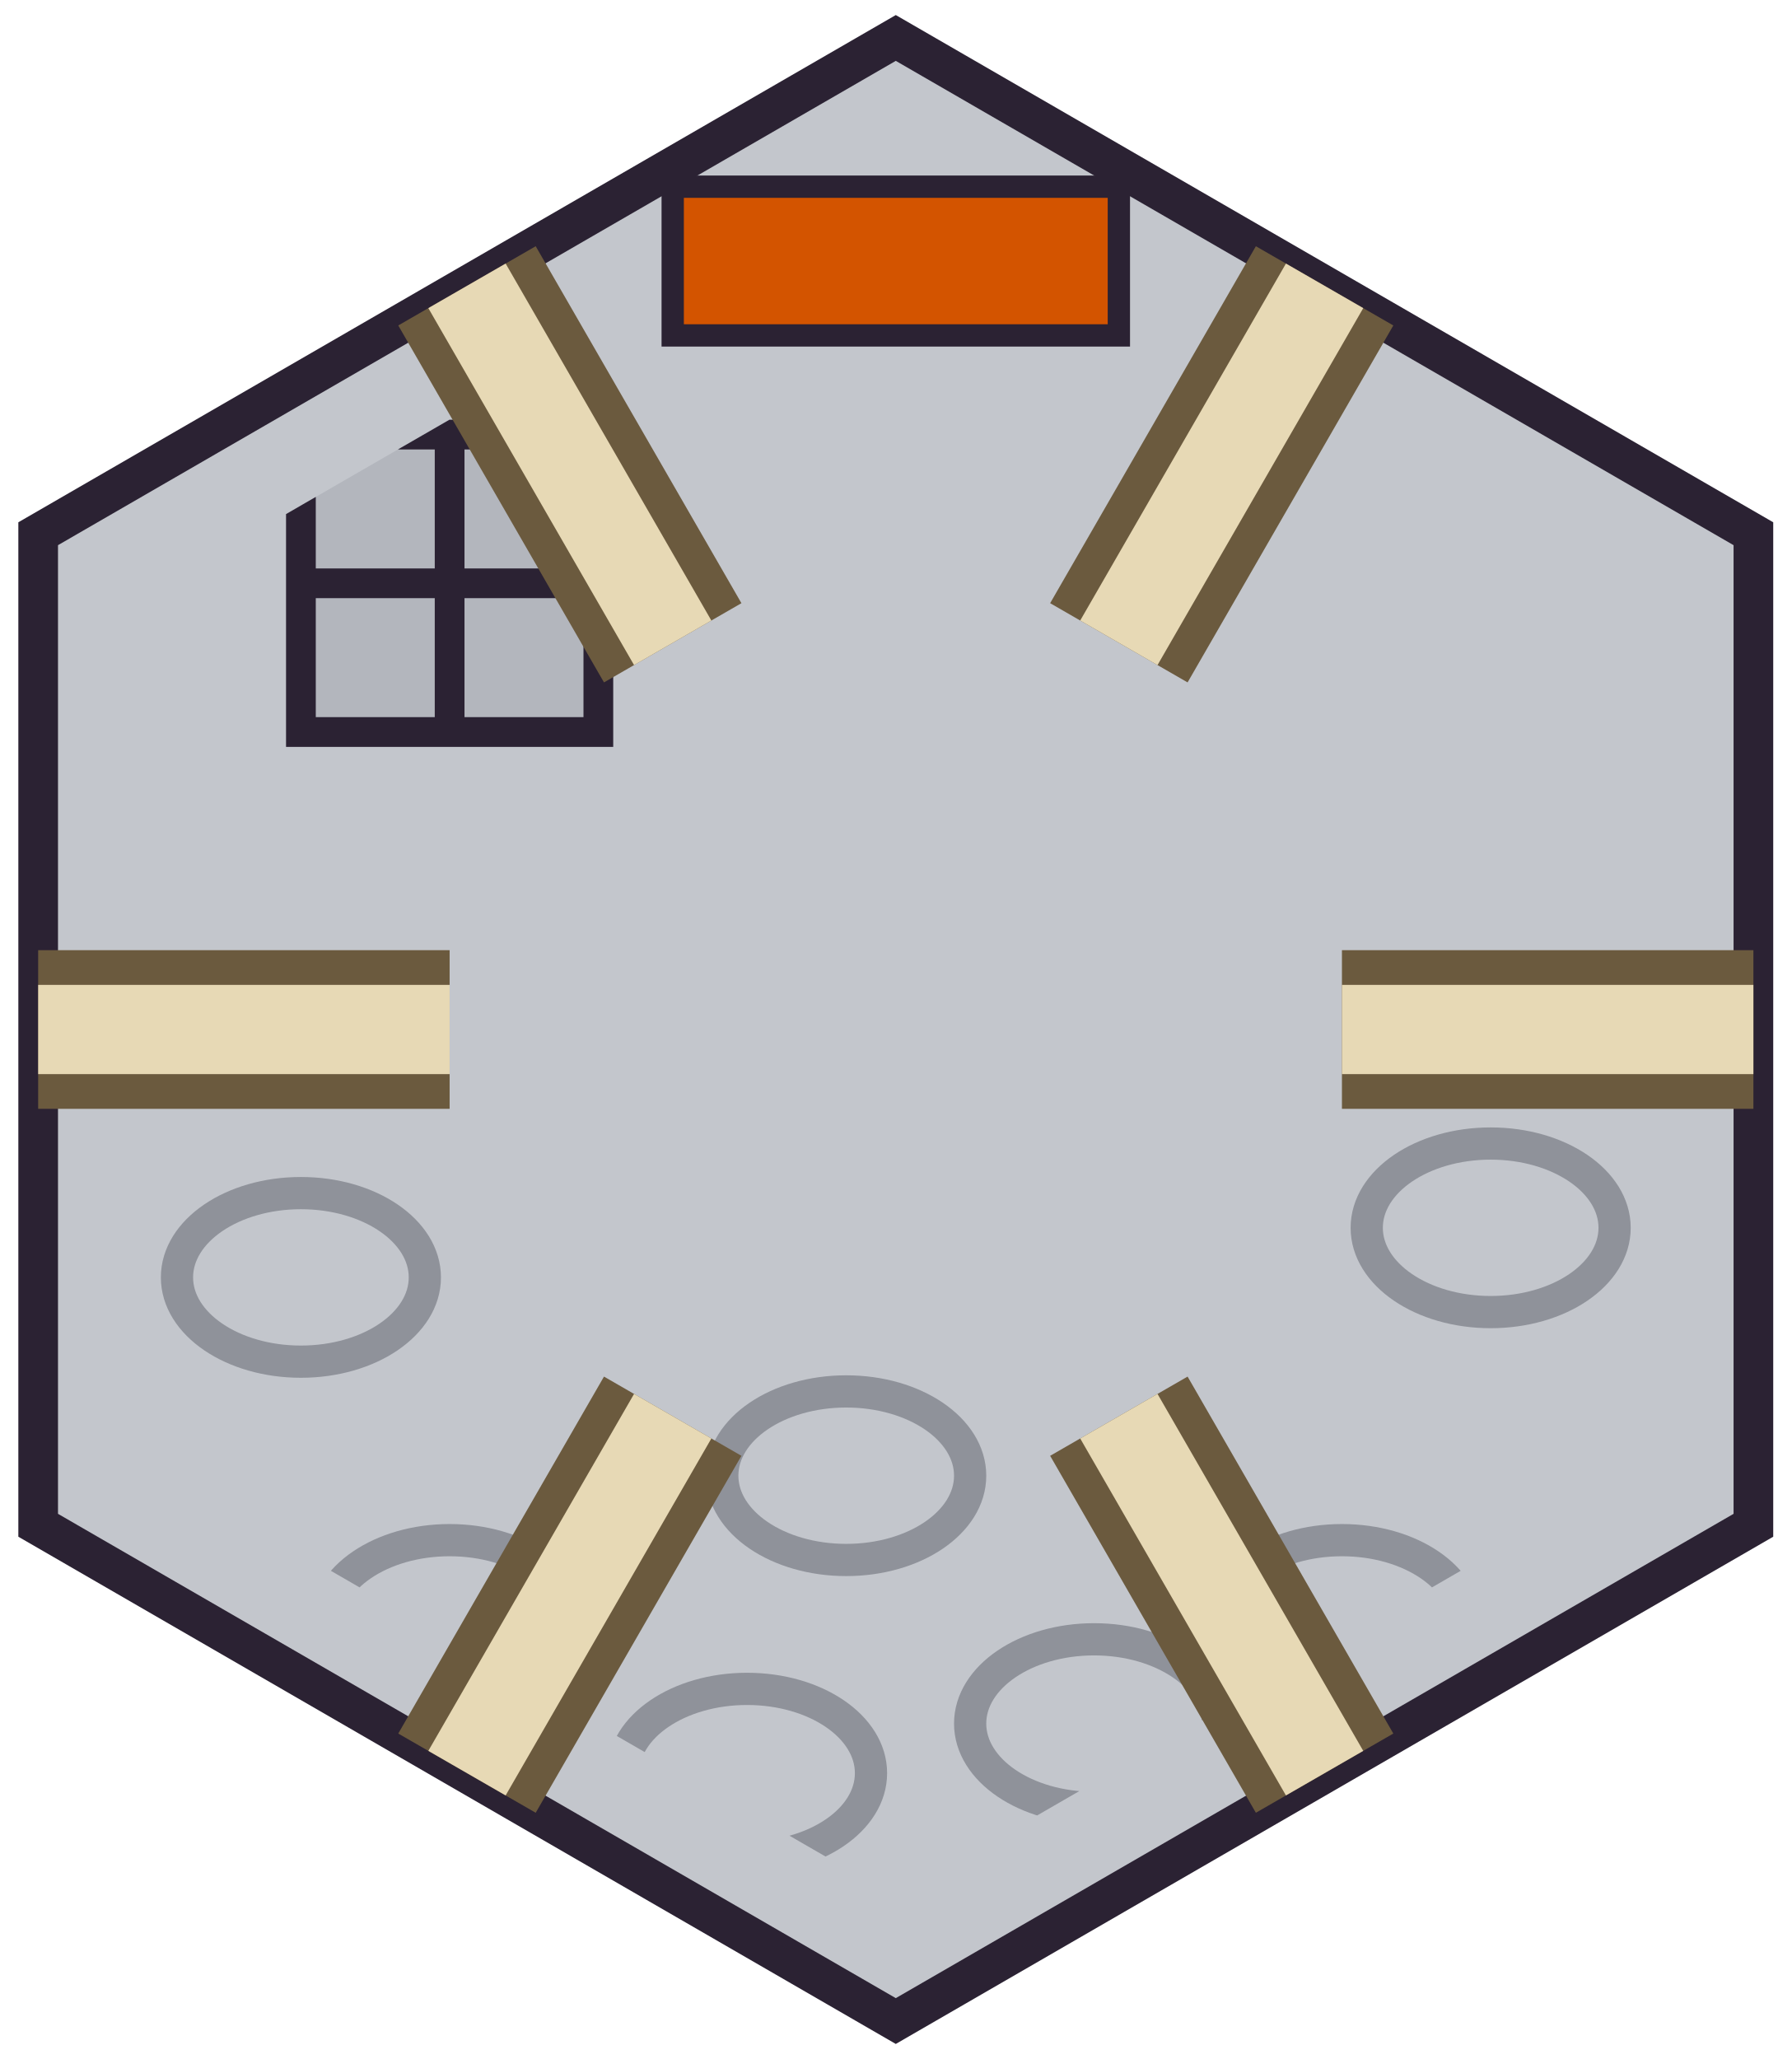
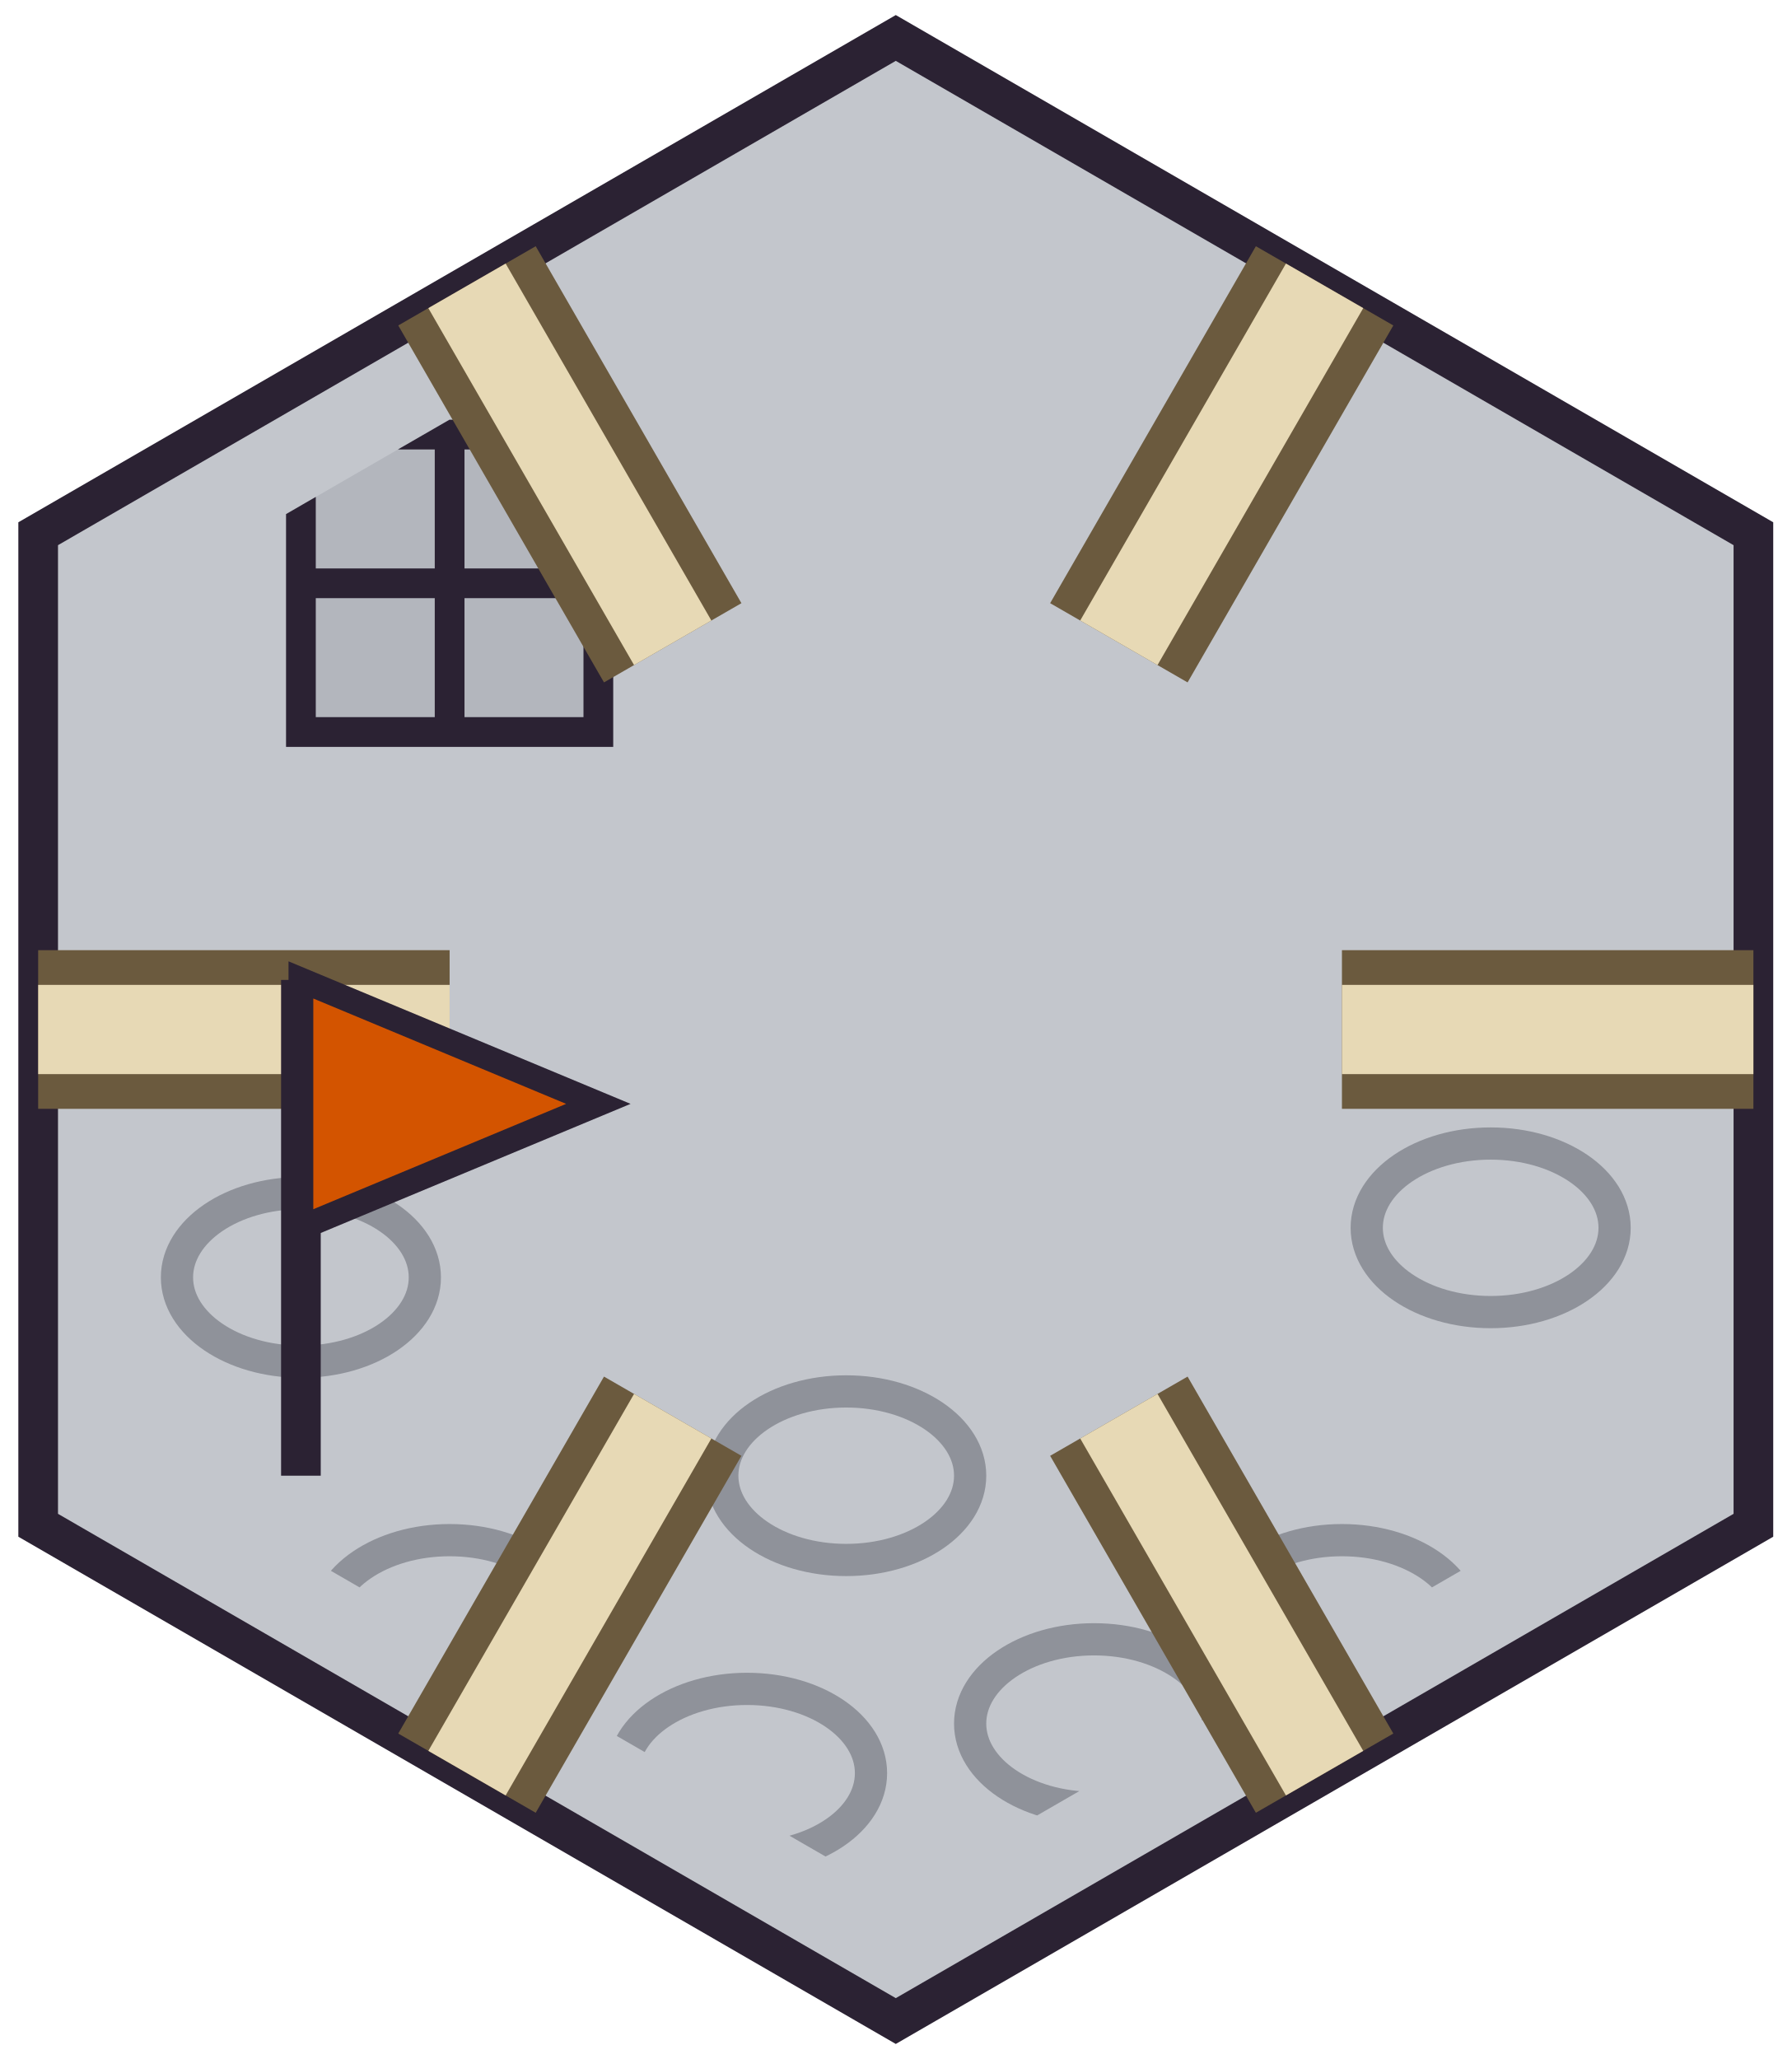
<svg xmlns="http://www.w3.org/2000/svg" viewBox="-36.14 -41.50 72.28 83.00" width="181" height="208" font-family="DejaVu Sans, Arial, sans-serif">
  <polygon points="34.6,20.0 0.0,40.0 -34.6,20.0 -34.6,-20.0 -0.0,-40.0 34.6,-20.0" fill="#c3c6cc" stroke="#2b2233" stroke-width="1.6" />
  <clipPath id="c_empty">
    <polygon points="30.3,17.5 0.0,35.0 -30.3,17.5 -30.3,-17.5 -0.0,-35.0 30.3,-17.5" />
  </clipPath>
  <g clip-path="url(#c_empty)">
    <ellipse cx="-18" cy="24" rx="5" ry="3.4" fill="none" stroke="#8f929a" stroke-width="1.3" />
    <ellipse cx="-6" cy="30" rx="5" ry="3.4" fill="none" stroke="#8f929a" stroke-width="1.3" />
    <ellipse cx="8" cy="28" rx="5" ry="3.4" fill="none" stroke="#8f929a" stroke-width="1.3" />
    <ellipse cx="18" cy="24" rx="5" ry="3.4" fill="none" stroke="#8f929a" stroke-width="1.3" />
    <ellipse cx="-24" cy="10" rx="5" ry="3.4" fill="none" stroke="#8f929a" stroke-width="1.3" />
    <ellipse cx="24" cy="8" rx="5" ry="3.4" fill="none" stroke="#8f929a" stroke-width="1.3" />
    <ellipse cx="-2" cy="18" rx="5" ry="3.4" fill="none" stroke="#8f929a" stroke-width="1.3" />
    <g stroke="#2b2233" stroke-width="1.2">
      <rect x="-24" y="-24" width="12" height="12" fill="#b3b6bd" />
      <path d="M-24 -18 h12 M-18 -24 v6 M-18 -12 v-6" fill="none" />
    </g>
  </g>
  <line x1="34.6" y1="0.0" x2="18.0" y2="0.0" stroke="#6b5a3e" stroke-width="6.4" />
  <line x1="34.6" y1="0.0" x2="18.0" y2="0.0" stroke="#e7d9b5" stroke-width="3.6" />
  <line x1="17.3" y1="-30.0" x2="9.0" y2="-15.6" stroke="#6b5a3e" stroke-width="6.4" />
  <line x1="17.3" y1="-30.0" x2="9.0" y2="-15.6" stroke="#e7d9b5" stroke-width="3.6" />
  <line x1="-17.3" y1="-30.0" x2="-9.0" y2="-15.6" stroke="#6b5a3e" stroke-width="6.4" />
  <line x1="-17.3" y1="-30.0" x2="-9.0" y2="-15.6" stroke="#e7d9b5" stroke-width="3.6" />
  <line x1="-34.6" y1="0.0" x2="-18.0" y2="0.0" stroke="#6b5a3e" stroke-width="6.4" />
  <line x1="-34.6" y1="0.0" x2="-18.0" y2="0.0" stroke="#e7d9b5" stroke-width="3.6" />
  <line x1="-17.3" y1="30.0" x2="-9.0" y2="15.6" stroke="#6b5a3e" stroke-width="6.4" />
  <line x1="-17.3" y1="30.0" x2="-9.0" y2="15.6" stroke="#e7d9b5" stroke-width="3.6" />
  <line x1="17.3" y1="30.0" x2="9.0" y2="15.6" stroke="#6b5a3e" stroke-width="6.4" />
  <line x1="17.3" y1="30.0" x2="9.0" y2="15.6" stroke="#e7d9b5" stroke-width="3.6" />
-   <rect x="-9" y="-34" width="18" height="6" fill="#d35400" stroke="#2b2233" stroke-width="0.9" />
+   <line x1="-24" y1="18" x2="-24" y2="-2" stroke="#2b2233" stroke-width="1.6" />
+   <polygon points="-24,-2 -12,3 -24,8" fill="#d35400" stroke="#2b2233" stroke-width="1" />
</svg>
